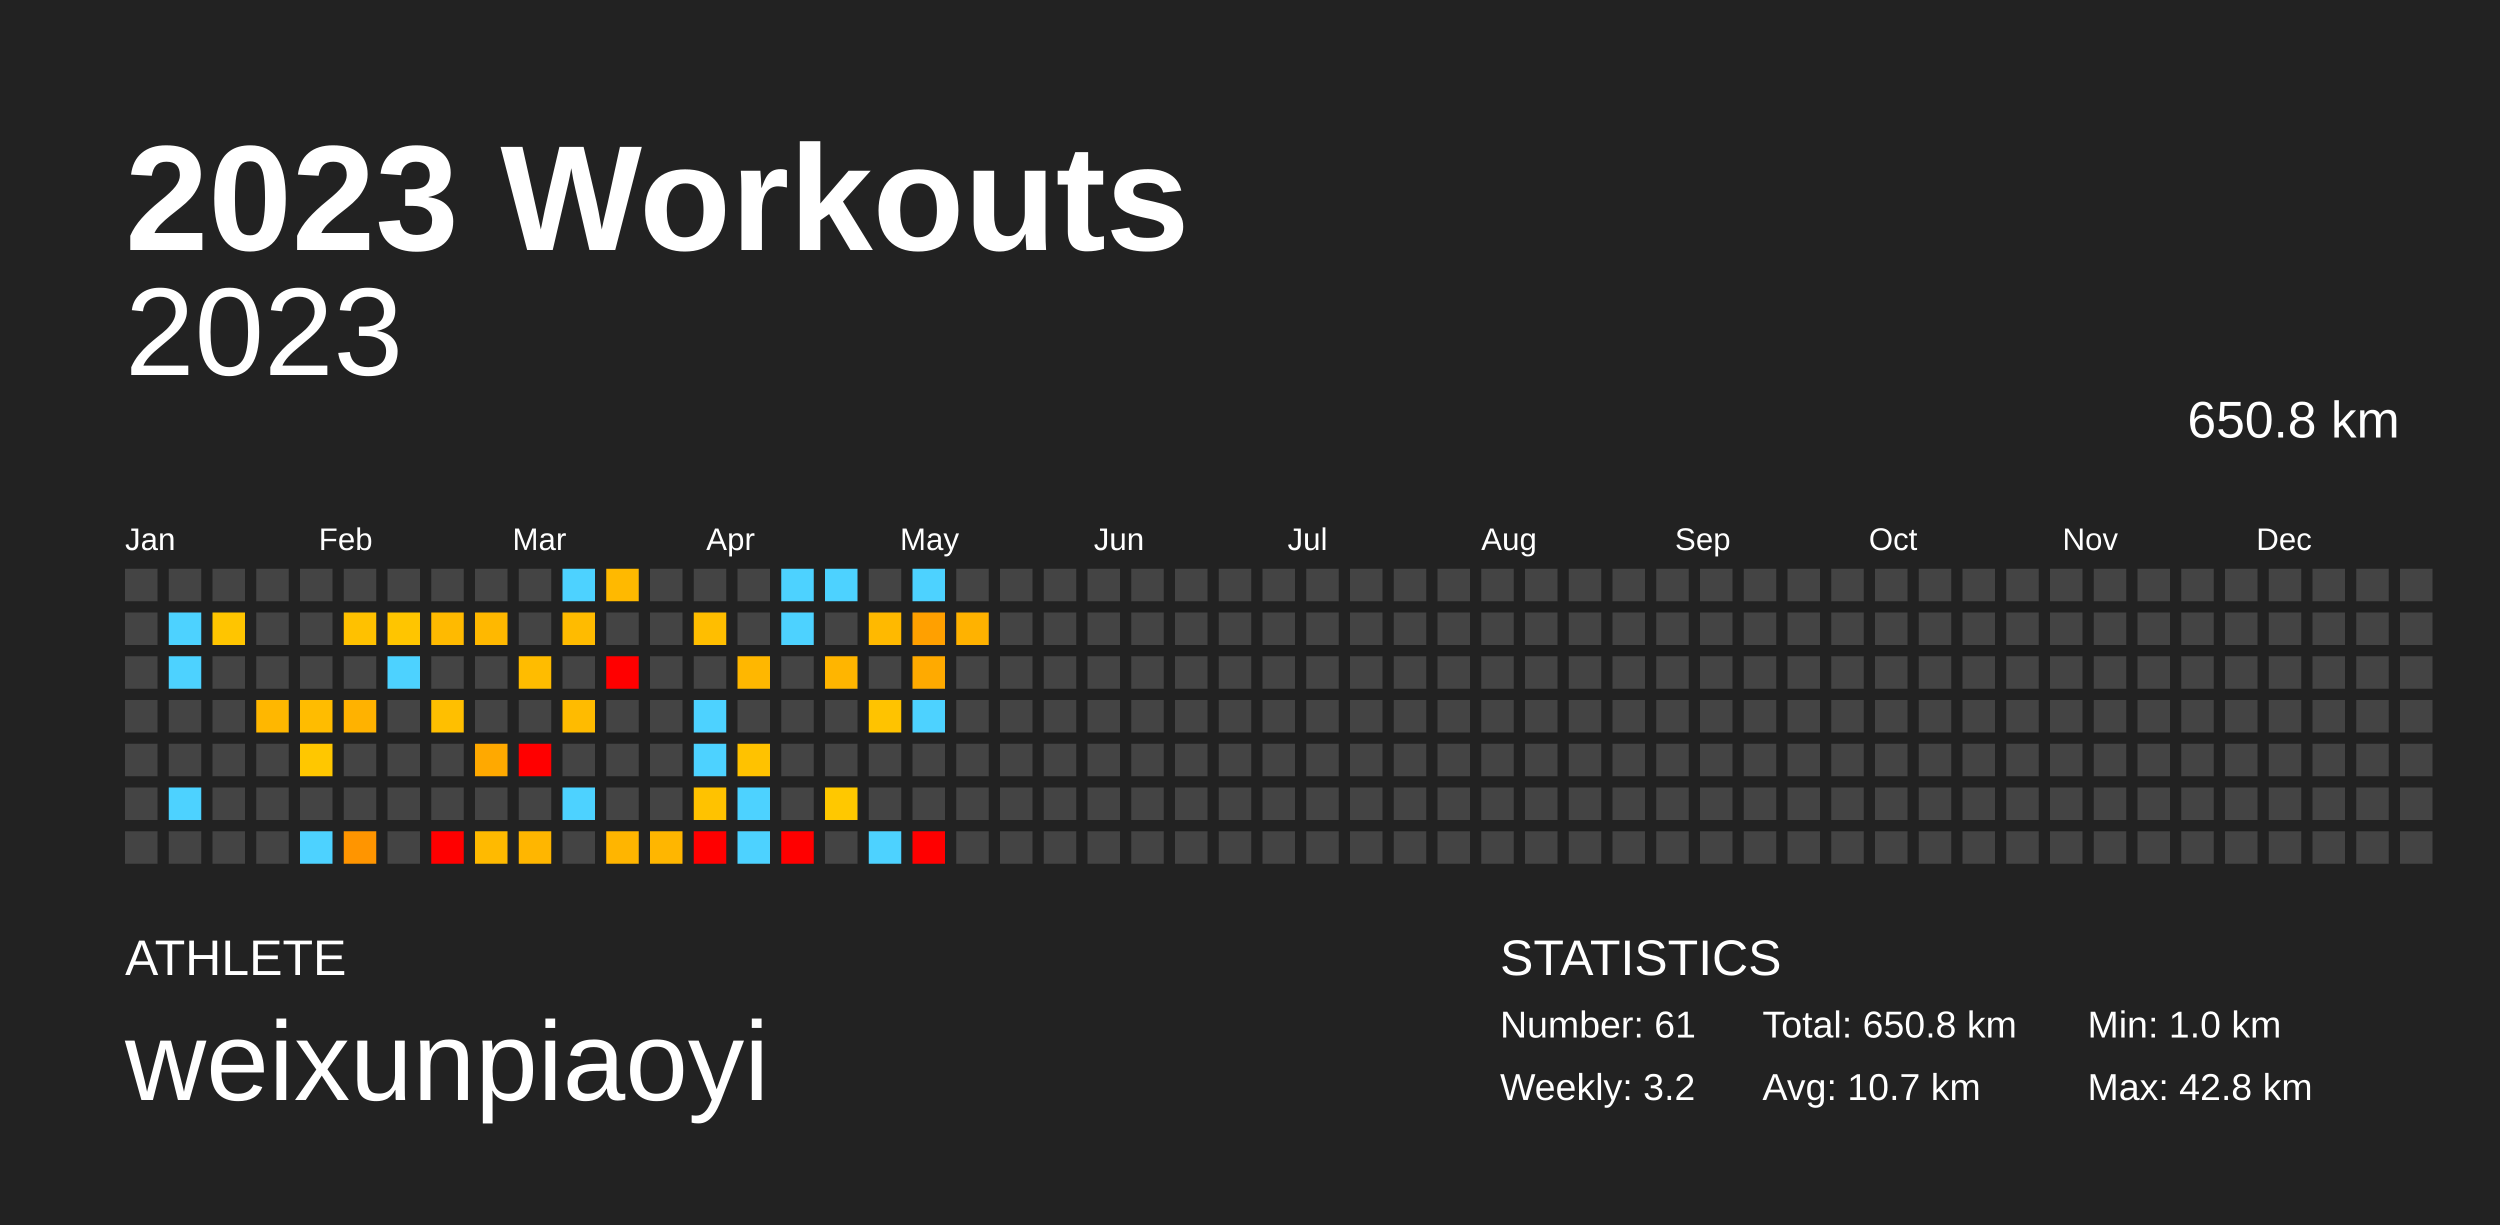
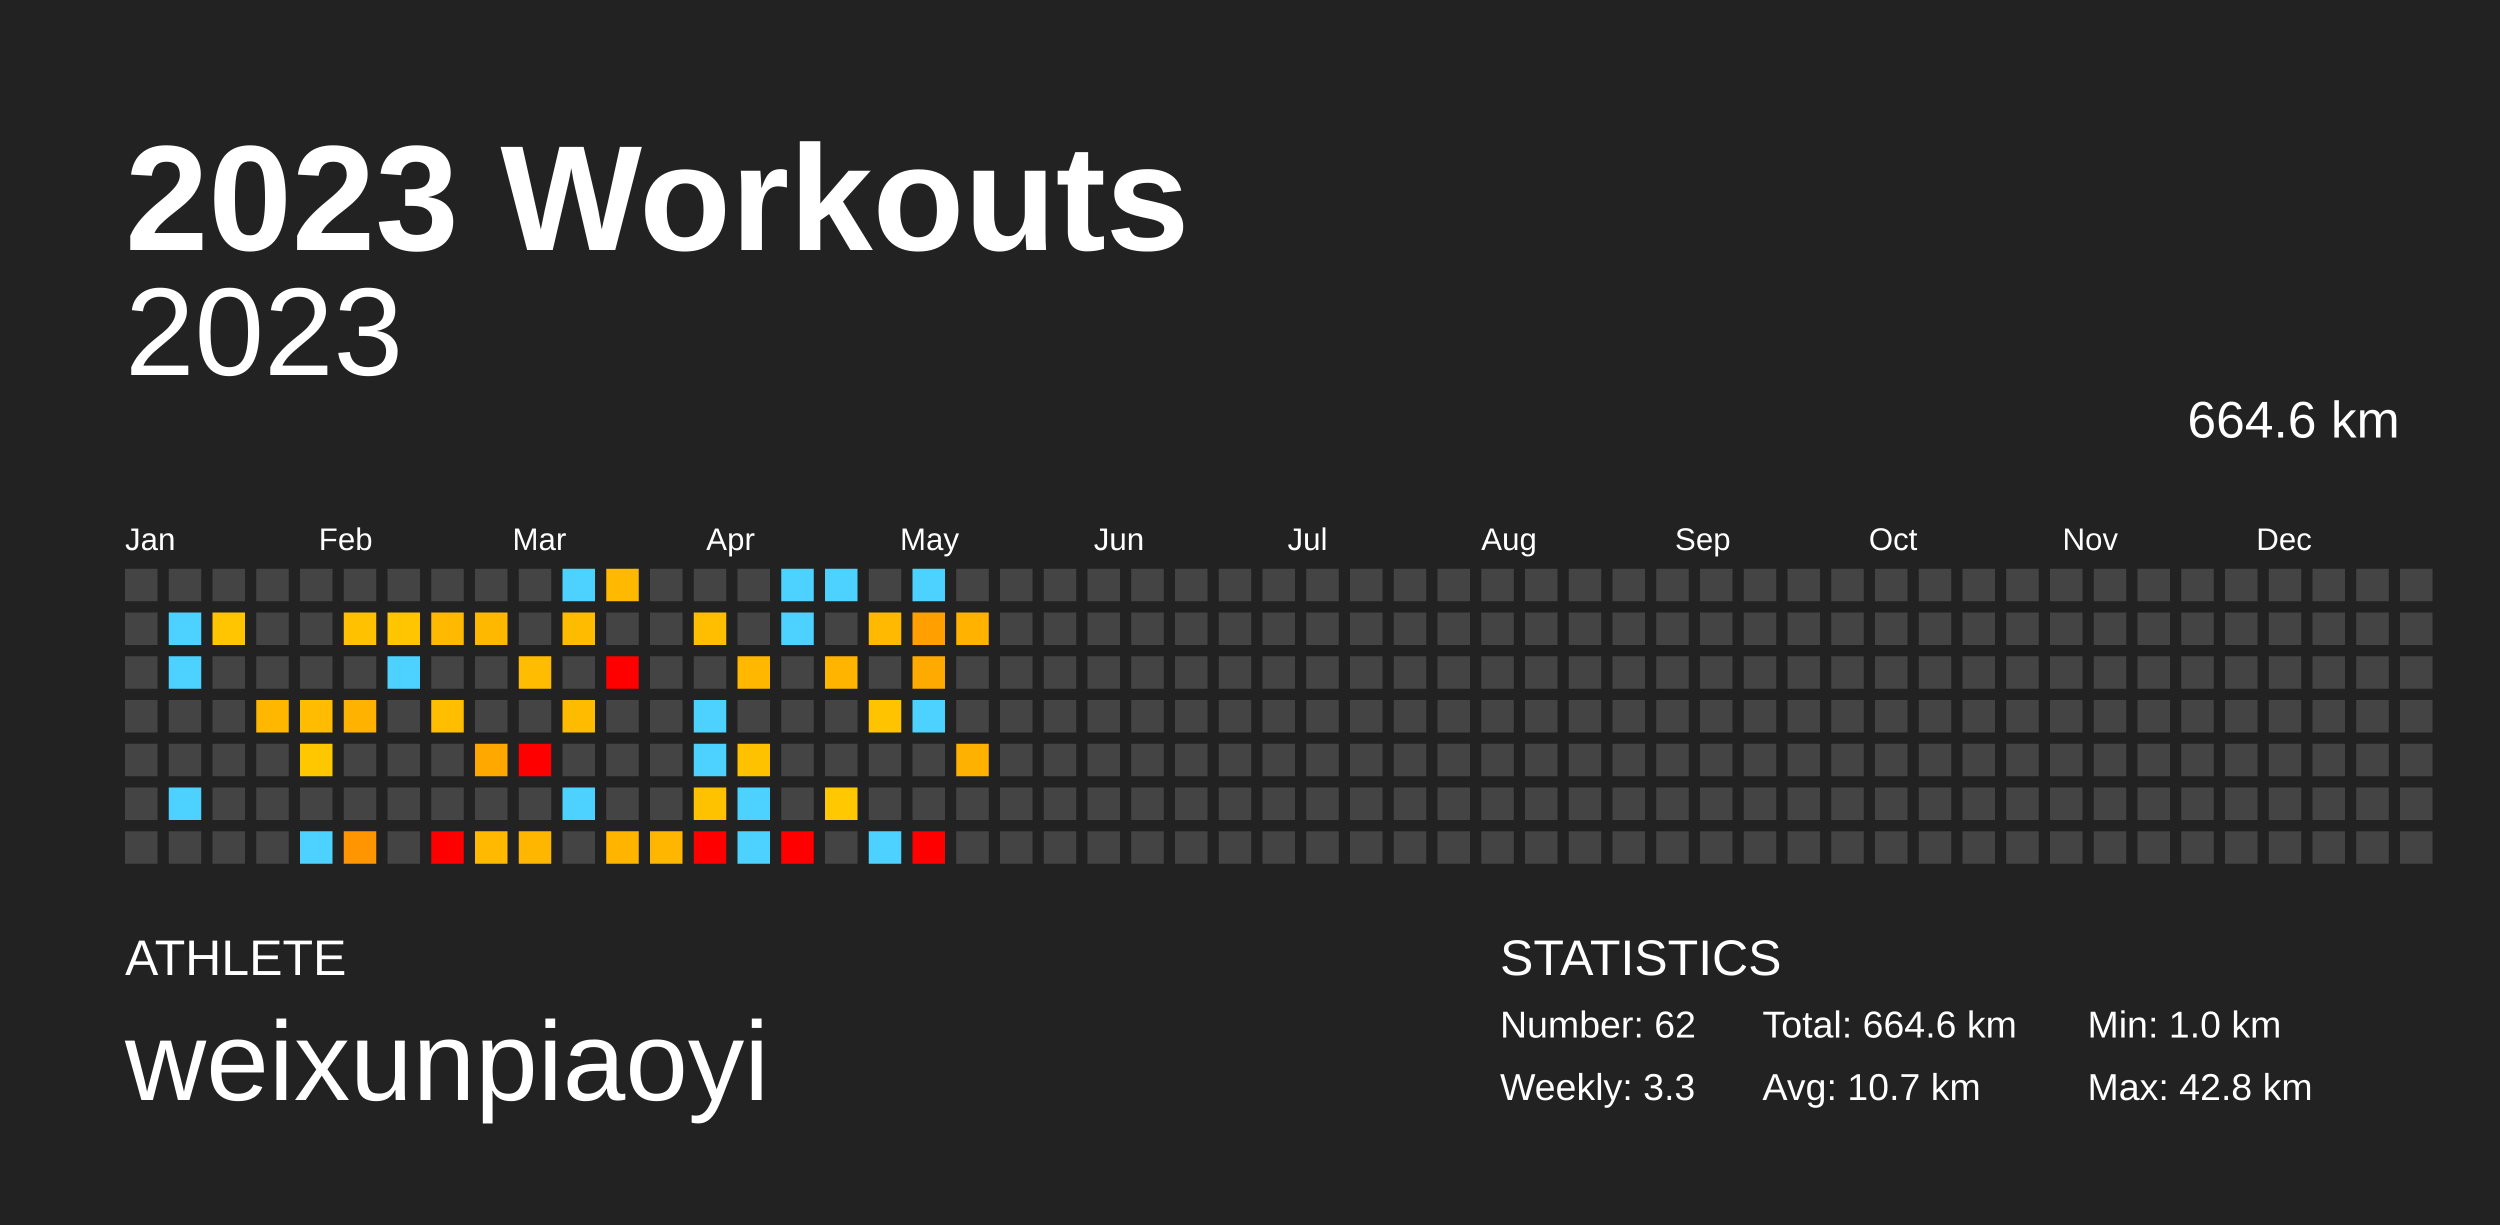
<svg xmlns="http://www.w3.org/2000/svg" baseProfile="full" height="98mm" version="1.1" viewBox="0,0,200,98" width="200mm">
  <defs />
  <rect fill="#222222" height="98" width="200" x="0" y="0" />
  <text fill="#FFFFFF" style="font-size:12px; font-family:Arial; font-weight:bold;" x="10" y="20">2023 Workouts</text>
  <text fill="#FFFFFF" style="font-size:4px; font-family:Arial" x="10" y="78">ATHLETE</text>
  <text fill="#FFFFFF" style="font-size:9px; font-family:Arial" x="10" y="88">weixunpiaoyi</text>
  <text fill="#FFFFFF" style="font-size:4px; font-family:Arial" x="120" y="78">STATISTICS</text>
-   <text fill="#FFFFFF" style="font-size:3px; font-family:Arial" x="120" y="83">Number: 61</text>
-   <text fill="#FFFFFF" style="font-size:3px; font-family:Arial" x="120" y="88">Weekly: 3.2</text>
-   <text fill="#FFFFFF" style="font-size:3px; font-family:Arial" x="141" y="83">Total: 650.8 km</text>
+   <text fill="#FFFFFF" style="font-size:3px; font-family:Arial" x="120" y="83">Number: 62</text>
+   <text fill="#FFFFFF" style="font-size:3px; font-family:Arial" x="120" y="88">Weekly: 3.3</text>
+   <text fill="#FFFFFF" style="font-size:3px; font-family:Arial" x="141" y="83">Total: 664.6 km</text>
  <text fill="#FFFFFF" style="font-size:3px; font-family:Arial" x="141" y="88">Avg: 10.7 km</text>
  <text fill="#FFFFFF" style="font-size:3px; font-family:Arial" x="167" y="83">Min: 1.0 km</text>
  <text fill="#FFFFFF" style="font-size:3px; font-family:Arial" x="167" y="88">Max: 42.8 km</text>
  <text alignment-baseline="hanging" fill="#FFFFFF" style="font-size:10.0px; font-family:Arial;" x="10" y="30">2023</text>
-   <text alignment-baseline="hanging" fill="#FFFFFF" style="font-size:4.125px; font-family:Arial;" x="175" y="35">650.8 km</text>
+   <text alignment-baseline="hanging" fill="#FFFFFF" style="font-size:4.125px; font-family:Arial;" x="175" y="35">664.6 km</text>
  <text fill="#FFFFFF" style="font-size:2.5px; font-family:Arial" x="10.0" y="44">Jan</text>
  <text fill="#FFFFFF" style="font-size:2.5px; font-family:Arial" x="25.5" y="44">Feb</text>
  <text fill="#FFFFFF" style="font-size:2.5px; font-family:Arial" x="41.0" y="44">Mar</text>
  <text fill="#FFFFFF" style="font-size:2.5px; font-family:Arial" x="56.5" y="44">Apr</text>
  <text fill="#FFFFFF" style="font-size:2.5px; font-family:Arial" x="72.0" y="44">May</text>
  <text fill="#FFFFFF" style="font-size:2.5px; font-family:Arial" x="87.5" y="44">Jun</text>
  <text fill="#FFFFFF" style="font-size:2.5px; font-family:Arial" x="103.0" y="44">Jul</text>
  <text fill="#FFFFFF" style="font-size:2.5px; font-family:Arial" x="118.5" y="44">Aug</text>
  <text fill="#FFFFFF" style="font-size:2.5px; font-family:Arial" x="134.0" y="44">Sep</text>
  <text fill="#FFFFFF" style="font-size:2.5px; font-family:Arial" x="149.5" y="44">Oct</text>
  <text fill="#FFFFFF" style="font-size:2.5px; font-family:Arial" x="165.0" y="44">Nov</text>
  <text fill="#FFFFFF" style="font-size:2.5px; font-family:Arial" x="180.5" y="44">Dec</text>
  <rect fill="#444444" height="2.6" width="2.6" x="10.0" y="45.5" />
  <rect fill="#444444" height="2.6" width="2.6" x="10.0" y="49.0" />
  <rect fill="#444444" height="2.6" width="2.6" x="10.0" y="52.5" />
  <rect fill="#444444" height="2.6" width="2.6" x="10.0" y="56.0" />
  <rect fill="#444444" height="2.6" width="2.6" x="10.0" y="59.5" />
  <rect fill="#444444" height="2.6" width="2.6" x="10.0" y="63.0" />
  <rect fill="#444444" height="2.6" width="2.6" x="10.0" y="66.5" />
  <rect fill="#444444" height="2.6" width="2.6" x="13.5" y="45.5" />
  <rect fill="#4dd2ff" height="2.6" width="2.6" x="13.5" y="49.0" />
  <rect fill="#4dd2ff" height="2.6" width="2.6" x="13.5" y="52.5" />
  <rect fill="#444444" height="2.6" width="2.6" x="13.5" y="56.0" />
  <rect fill="#444444" height="2.6" width="2.6" x="13.5" y="59.5" />
  <rect fill="#4dd2ff" height="2.6" width="2.6" x="13.5" y="63.0" />
  <rect fill="#444444" height="2.6" width="2.6" x="13.5" y="66.5" />
  <rect fill="#444444" height="2.6" width="2.6" x="17.0" y="45.5" />
  <rect fill="#ffc500" height="2.6" width="2.6" x="17.0" y="49.0" />
  <rect fill="#444444" height="2.6" width="2.6" x="17.0" y="52.5" />
  <rect fill="#444444" height="2.6" width="2.6" x="17.0" y="56.0" />
  <rect fill="#444444" height="2.6" width="2.6" x="17.0" y="59.5" />
  <rect fill="#444444" height="2.6" width="2.6" x="17.0" y="63.0" />
  <rect fill="#444444" height="2.6" width="2.6" x="17.0" y="66.5" />
  <rect fill="#444444" height="2.6" width="2.6" x="20.5" y="45.5" />
  <rect fill="#444444" height="2.6" width="2.6" x="20.5" y="49.0" />
  <rect fill="#444444" height="2.6" width="2.6" x="20.5" y="52.5" />
  <rect fill="#ffb700" height="2.6" width="2.6" x="20.5" y="56.0" />
  <rect fill="#444444" height="2.6" width="2.6" x="20.5" y="59.5" />
  <rect fill="#444444" height="2.6" width="2.6" x="20.5" y="63.0" />
  <rect fill="#444444" height="2.6" width="2.6" x="20.5" y="66.5" />
  <rect fill="#444444" height="2.6" width="2.6" x="24.0" y="45.5" />
  <rect fill="#444444" height="2.6" width="2.6" x="24.0" y="49.0" />
  <rect fill="#444444" height="2.6" width="2.6" x="24.0" y="52.5" />
  <rect fill="#ffbc00" height="2.6" width="2.6" x="24.0" y="56.0" />
  <rect fill="#ffc700" height="2.6" width="2.6" x="24.0" y="59.5" />
  <rect fill="#444444" height="2.6" width="2.6" x="24.0" y="63.0" />
  <rect fill="#4dd2ff" height="2.6" width="2.6" x="24.0" y="66.5" />
  <rect fill="#444444" height="2.6" width="2.6" x="27.5" y="45.5" />
  <rect fill="#ffc100" height="2.6" width="2.6" x="27.5" y="49.0" />
  <rect fill="#444444" height="2.6" width="2.6" x="27.5" y="52.5" />
  <rect fill="#ffb200" height="2.6" width="2.6" x="27.5" y="56.0" />
  <rect fill="#444444" height="2.6" width="2.6" x="27.5" y="59.5" />
  <rect fill="#444444" height="2.6" width="2.6" x="27.5" y="63.0" />
  <rect fill="#ff9500" height="2.6" width="2.6" x="27.5" y="66.5" />
  <rect fill="#444444" height="2.6" width="2.6" x="31.0" y="45.5" />
  <rect fill="#ffc500" height="2.6" width="2.6" x="31.0" y="49.0" />
  <rect fill="#4dd2ff" height="2.6" width="2.6" x="31.0" y="52.5" />
  <rect fill="#444444" height="2.6" width="2.6" x="31.0" y="56.0" />
  <rect fill="#444444" height="2.6" width="2.6" x="31.0" y="59.5" />
  <rect fill="#444444" height="2.6" width="2.6" x="31.0" y="63.0" />
  <rect fill="#444444" height="2.6" width="2.6" x="31.0" y="66.5" />
  <rect fill="#444444" height="2.6" width="2.6" x="34.5" y="45.5" />
  <rect fill="#ffba00" height="2.6" width="2.6" x="34.5" y="49.0" />
  <rect fill="#444444" height="2.6" width="2.6" x="34.5" y="52.5" />
  <rect fill="#ffbf00" height="2.6" width="2.6" x="34.5" y="56.0" />
  <rect fill="#444444" height="2.6" width="2.6" x="34.5" y="59.5" />
  <rect fill="#444444" height="2.6" width="2.6" x="34.5" y="63.0" />
  <rect fill="red" height="2.6" width="2.6" x="34.5" y="66.5" />
  <rect fill="#444444" height="2.6" width="2.6" x="38.0" y="45.5" />
  <rect fill="#ffb800" height="2.6" width="2.6" x="38.0" y="49.0" />
  <rect fill="#444444" height="2.6" width="2.6" x="38.0" y="52.5" />
  <rect fill="#444444" height="2.6" width="2.6" x="38.0" y="56.0" />
  <rect fill="#ffa900" height="2.6" width="2.6" x="38.0" y="59.5" />
  <rect fill="#444444" height="2.6" width="2.6" x="38.0" y="63.0" />
  <rect fill="#ffba00" height="2.6" width="2.6" x="38.0" y="66.5" />
  <rect fill="#444444" height="2.6" width="2.6" x="41.5" y="45.5" />
  <rect fill="#444444" height="2.6" width="2.6" x="41.5" y="49.0" />
  <rect fill="#ffbc00" height="2.6" width="2.6" x="41.5" y="52.5" />
  <rect fill="#444444" height="2.6" width="2.6" x="41.5" y="56.0" />
  <rect fill="red" height="2.6" width="2.6" x="41.5" y="59.5" />
  <rect fill="#444444" height="2.6" width="2.6" x="41.5" y="63.0" />
  <rect fill="#ffb600" height="2.6" width="2.6" x="41.5" y="66.5" />
  <rect fill="#4dd2ff" height="2.6" width="2.6" x="45.0" y="45.5" />
  <rect fill="#ffbb00" height="2.6" width="2.6" x="45.0" y="49.0" />
  <rect fill="#444444" height="2.6" width="2.6" x="45.0" y="52.5" />
  <rect fill="#ffbb00" height="2.6" width="2.6" x="45.0" y="56.0" />
  <rect fill="#444444" height="2.6" width="2.6" x="45.0" y="59.5" />
  <rect fill="#4dd2ff" height="2.6" width="2.6" x="45.0" y="63.0" />
  <rect fill="#444444" height="2.6" width="2.6" x="45.0" y="66.5" />
  <rect fill="#ffb900" height="2.6" width="2.6" x="48.5" y="45.5" />
  <rect fill="#444444" height="2.6" width="2.6" x="48.5" y="49.0" />
  <rect fill="red" height="2.6" width="2.6" x="48.5" y="52.5" />
  <rect fill="#444444" height="2.6" width="2.6" x="48.5" y="56.0" />
  <rect fill="#444444" height="2.6" width="2.6" x="48.5" y="59.5" />
  <rect fill="#444444" height="2.6" width="2.6" x="48.5" y="63.0" />
  <rect fill="#ffb500" height="2.6" width="2.6" x="48.5" y="66.5" />
  <rect fill="#444444" height="2.6" width="2.6" x="52.0" y="45.5" />
  <rect fill="#444444" height="2.6" width="2.6" x="52.0" y="49.0" />
  <rect fill="#444444" height="2.6" width="2.6" x="52.0" y="52.5" />
  <rect fill="#444444" height="2.6" width="2.6" x="52.0" y="56.0" />
  <rect fill="#444444" height="2.6" width="2.6" x="52.0" y="59.5" />
  <rect fill="#444444" height="2.6" width="2.6" x="52.0" y="63.0" />
  <rect fill="#ffb600" height="2.6" width="2.6" x="52.0" y="66.5" />
  <rect fill="#444444" height="2.6" width="2.6" x="55.5" y="45.5" />
  <rect fill="#ffbe00" height="2.6" width="2.6" x="55.5" y="49.0" />
  <rect fill="#444444" height="2.6" width="2.6" x="55.5" y="52.5" />
  <rect fill="#4dd2ff" height="2.6" width="2.6" x="55.5" y="56.0" />
  <rect fill="#4dd2ff" height="2.6" width="2.6" x="55.5" y="59.5" />
  <rect fill="#ffc200" height="2.6" width="2.6" x="55.5" y="63.0" />
  <rect fill="red" height="2.6" width="2.6" x="55.5" y="66.5" />
  <rect fill="#444444" height="2.6" width="2.6" x="59.0" y="45.5" />
  <rect fill="#444444" height="2.6" width="2.6" x="59.0" y="49.0" />
  <rect fill="#ffb700" height="2.6" width="2.6" x="59.0" y="52.5" />
  <rect fill="#444444" height="2.6" width="2.6" x="59.0" y="56.0" />
  <rect fill="#ffc200" height="2.6" width="2.6" x="59.0" y="59.5" />
  <rect fill="#4dd2ff" height="2.6" width="2.6" x="59.0" y="63.0" />
  <rect fill="#4dd2ff" height="2.6" width="2.6" x="59.0" y="66.5" />
  <rect fill="#4dd2ff" height="2.6" width="2.6" x="62.5" y="45.5" />
  <rect fill="#4dd2ff" height="2.6" width="2.6" x="62.5" y="49.0" />
  <rect fill="#444444" height="2.6" width="2.6" x="62.5" y="52.5" />
  <rect fill="#444444" height="2.6" width="2.6" x="62.5" y="56.0" />
  <rect fill="#444444" height="2.6" width="2.6" x="62.5" y="59.5" />
  <rect fill="#444444" height="2.6" width="2.6" x="62.5" y="63.0" />
  <rect fill="red" height="2.6" width="2.6" x="62.5" y="66.5" />
  <rect fill="#4dd2ff" height="2.6" width="2.6" x="66.0" y="45.5" />
  <rect fill="#444444" height="2.6" width="2.6" x="66.0" y="49.0" />
  <rect fill="#ffb500" height="2.6" width="2.6" x="66.0" y="52.5" />
  <rect fill="#444444" height="2.6" width="2.6" x="66.0" y="56.0" />
  <rect fill="#444444" height="2.6" width="2.6" x="66.0" y="59.5" />
  <rect fill="#ffc800" height="2.6" width="2.6" x="66.0" y="63.0" />
  <rect fill="#444444" height="2.6" width="2.6" x="66.0" y="66.5" />
  <rect fill="#444444" height="2.6" width="2.6" x="69.5" y="45.5" />
  <rect fill="#ffb900" height="2.6" width="2.6" x="69.5" y="49.0" />
  <rect fill="#444444" height="2.6" width="2.6" x="69.5" y="52.5" />
  <rect fill="#ffc300" height="2.6" width="2.6" x="69.5" y="56.0" />
  <rect fill="#444444" height="2.6" width="2.6" x="69.5" y="59.5" />
  <rect fill="#444444" height="2.6" width="2.6" x="69.5" y="63.0" />
  <rect fill="#4dd2ff" height="2.6" width="2.6" x="69.5" y="66.5" />
  <rect fill="#4dd2ff" height="2.6" width="2.6" x="73.0" y="45.5" />
  <rect fill="#ffa000" height="2.6" width="2.6" x="73.0" y="49.0" />
  <rect fill="#ffaa00" height="2.6" width="2.6" x="73.0" y="52.5" />
  <rect fill="#4dd2ff" height="2.6" width="2.6" x="73.0" y="56.0" />
  <rect fill="#444444" height="2.6" width="2.6" x="73.0" y="59.5" />
  <rect fill="#444444" height="2.6" width="2.6" x="73.0" y="63.0" />
  <rect fill="red" height="2.6" width="2.6" x="73.0" y="66.5" />
  <rect fill="#444444" height="2.6" width="2.6" x="76.5" y="45.5" />
  <rect fill="#ffb200" height="2.6" width="2.6" x="76.5" y="49.0" />
  <rect fill="#444444" height="2.6" width="2.6" x="76.5" y="52.5" />
  <rect fill="#444444" height="2.6" width="2.6" x="76.5" y="56.0" />
-   <rect fill="#444444" height="2.6" width="2.6" x="76.5" y="59.5" />
+   <rect fill="#ffb100" height="2.6" width="2.6" x="76.5" y="59.5" />
  <rect fill="#444444" height="2.6" width="2.6" x="76.5" y="63.0" />
  <rect fill="#444444" height="2.6" width="2.6" x="76.5" y="66.5" />
  <rect fill="#444444" height="2.6" width="2.6" x="80.0" y="45.5" />
  <rect fill="#444444" height="2.6" width="2.6" x="80.0" y="49.0" />
  <rect fill="#444444" height="2.6" width="2.6" x="80.0" y="52.5" />
  <rect fill="#444444" height="2.6" width="2.6" x="80.0" y="56.0" />
  <rect fill="#444444" height="2.6" width="2.6" x="80.0" y="59.5" />
  <rect fill="#444444" height="2.6" width="2.6" x="80.0" y="63.0" />
  <rect fill="#444444" height="2.6" width="2.6" x="80.0" y="66.5" />
  <rect fill="#444444" height="2.6" width="2.6" x="83.5" y="45.5" />
  <rect fill="#444444" height="2.6" width="2.6" x="83.5" y="49.0" />
  <rect fill="#444444" height="2.6" width="2.6" x="83.5" y="52.5" />
  <rect fill="#444444" height="2.6" width="2.6" x="83.5" y="56.0" />
  <rect fill="#444444" height="2.6" width="2.6" x="83.5" y="59.5" />
  <rect fill="#444444" height="2.6" width="2.6" x="83.5" y="63.0" />
  <rect fill="#444444" height="2.6" width="2.6" x="83.5" y="66.5" />
  <rect fill="#444444" height="2.6" width="2.6" x="87.0" y="45.5" />
  <rect fill="#444444" height="2.6" width="2.6" x="87.0" y="49.0" />
  <rect fill="#444444" height="2.6" width="2.6" x="87.0" y="52.5" />
  <rect fill="#444444" height="2.6" width="2.6" x="87.0" y="56.0" />
  <rect fill="#444444" height="2.6" width="2.6" x="87.0" y="59.5" />
  <rect fill="#444444" height="2.6" width="2.6" x="87.0" y="63.0" />
  <rect fill="#444444" height="2.6" width="2.6" x="87.0" y="66.5" />
  <rect fill="#444444" height="2.6" width="2.6" x="90.5" y="45.5" />
  <rect fill="#444444" height="2.6" width="2.6" x="90.5" y="49.0" />
  <rect fill="#444444" height="2.6" width="2.6" x="90.5" y="52.5" />
  <rect fill="#444444" height="2.6" width="2.6" x="90.5" y="56.0" />
  <rect fill="#444444" height="2.6" width="2.6" x="90.5" y="59.5" />
  <rect fill="#444444" height="2.6" width="2.6" x="90.5" y="63.0" />
  <rect fill="#444444" height="2.6" width="2.6" x="90.5" y="66.5" />
  <rect fill="#444444" height="2.6" width="2.6" x="94.0" y="45.5" />
  <rect fill="#444444" height="2.6" width="2.6" x="94.0" y="49.0" />
  <rect fill="#444444" height="2.6" width="2.6" x="94.0" y="52.5" />
  <rect fill="#444444" height="2.6" width="2.6" x="94.0" y="56.0" />
  <rect fill="#444444" height="2.6" width="2.6" x="94.0" y="59.5" />
  <rect fill="#444444" height="2.6" width="2.6" x="94.0" y="63.0" />
  <rect fill="#444444" height="2.6" width="2.6" x="94.0" y="66.5" />
  <rect fill="#444444" height="2.6" width="2.6" x="97.5" y="45.5" />
  <rect fill="#444444" height="2.6" width="2.6" x="97.5" y="49.0" />
  <rect fill="#444444" height="2.6" width="2.6" x="97.5" y="52.5" />
  <rect fill="#444444" height="2.6" width="2.6" x="97.5" y="56.0" />
  <rect fill="#444444" height="2.6" width="2.6" x="97.5" y="59.5" />
  <rect fill="#444444" height="2.6" width="2.6" x="97.5" y="63.0" />
  <rect fill="#444444" height="2.6" width="2.6" x="97.5" y="66.5" />
  <rect fill="#444444" height="2.6" width="2.6" x="101.0" y="45.5" />
  <rect fill="#444444" height="2.6" width="2.6" x="101.0" y="49.0" />
  <rect fill="#444444" height="2.6" width="2.6" x="101.0" y="52.5" />
  <rect fill="#444444" height="2.6" width="2.6" x="101.0" y="56.0" />
  <rect fill="#444444" height="2.6" width="2.6" x="101.0" y="59.5" />
  <rect fill="#444444" height="2.6" width="2.6" x="101.0" y="63.0" />
  <rect fill="#444444" height="2.6" width="2.6" x="101.0" y="66.5" />
  <rect fill="#444444" height="2.6" width="2.6" x="104.5" y="45.5" />
  <rect fill="#444444" height="2.6" width="2.6" x="104.5" y="49.0" />
  <rect fill="#444444" height="2.6" width="2.6" x="104.5" y="52.5" />
  <rect fill="#444444" height="2.6" width="2.6" x="104.5" y="56.0" />
  <rect fill="#444444" height="2.6" width="2.6" x="104.5" y="59.5" />
  <rect fill="#444444" height="2.6" width="2.6" x="104.5" y="63.0" />
  <rect fill="#444444" height="2.6" width="2.6" x="104.5" y="66.5" />
  <rect fill="#444444" height="2.6" width="2.6" x="108.0" y="45.5" />
  <rect fill="#444444" height="2.6" width="2.6" x="108.0" y="49.0" />
  <rect fill="#444444" height="2.6" width="2.6" x="108.0" y="52.5" />
  <rect fill="#444444" height="2.6" width="2.6" x="108.0" y="56.0" />
  <rect fill="#444444" height="2.6" width="2.6" x="108.0" y="59.5" />
  <rect fill="#444444" height="2.6" width="2.6" x="108.0" y="63.0" />
  <rect fill="#444444" height="2.6" width="2.6" x="108.0" y="66.5" />
  <rect fill="#444444" height="2.6" width="2.6" x="111.5" y="45.5" />
  <rect fill="#444444" height="2.6" width="2.6" x="111.5" y="49.0" />
  <rect fill="#444444" height="2.6" width="2.6" x="111.5" y="52.5" />
  <rect fill="#444444" height="2.6" width="2.6" x="111.5" y="56.0" />
  <rect fill="#444444" height="2.6" width="2.6" x="111.5" y="59.5" />
  <rect fill="#444444" height="2.6" width="2.6" x="111.5" y="63.0" />
  <rect fill="#444444" height="2.6" width="2.6" x="111.5" y="66.5" />
  <rect fill="#444444" height="2.6" width="2.6" x="115.0" y="45.5" />
  <rect fill="#444444" height="2.6" width="2.6" x="115.0" y="49.0" />
  <rect fill="#444444" height="2.6" width="2.6" x="115.0" y="52.5" />
  <rect fill="#444444" height="2.6" width="2.6" x="115.0" y="56.0" />
  <rect fill="#444444" height="2.6" width="2.6" x="115.0" y="59.5" />
  <rect fill="#444444" height="2.6" width="2.6" x="115.0" y="63.0" />
  <rect fill="#444444" height="2.6" width="2.6" x="115.0" y="66.5" />
  <rect fill="#444444" height="2.6" width="2.6" x="118.5" y="45.5" />
  <rect fill="#444444" height="2.6" width="2.6" x="118.5" y="49.0" />
  <rect fill="#444444" height="2.6" width="2.6" x="118.5" y="52.5" />
  <rect fill="#444444" height="2.6" width="2.6" x="118.5" y="56.0" />
  <rect fill="#444444" height="2.6" width="2.6" x="118.5" y="59.5" />
  <rect fill="#444444" height="2.6" width="2.6" x="118.5" y="63.0" />
  <rect fill="#444444" height="2.6" width="2.6" x="118.5" y="66.5" />
  <rect fill="#444444" height="2.6" width="2.6" x="122.0" y="45.5" />
  <rect fill="#444444" height="2.6" width="2.6" x="122.0" y="49.0" />
  <rect fill="#444444" height="2.6" width="2.6" x="122.0" y="52.5" />
  <rect fill="#444444" height="2.6" width="2.6" x="122.0" y="56.0" />
  <rect fill="#444444" height="2.6" width="2.6" x="122.0" y="59.5" />
  <rect fill="#444444" height="2.6" width="2.6" x="122.0" y="63.0" />
  <rect fill="#444444" height="2.6" width="2.6" x="122.0" y="66.5" />
  <rect fill="#444444" height="2.6" width="2.6" x="125.5" y="45.5" />
  <rect fill="#444444" height="2.6" width="2.6" x="125.5" y="49.0" />
  <rect fill="#444444" height="2.6" width="2.6" x="125.5" y="52.5" />
  <rect fill="#444444" height="2.6" width="2.6" x="125.5" y="56.0" />
  <rect fill="#444444" height="2.6" width="2.6" x="125.5" y="59.5" />
  <rect fill="#444444" height="2.6" width="2.6" x="125.5" y="63.0" />
  <rect fill="#444444" height="2.6" width="2.6" x="125.5" y="66.5" />
  <rect fill="#444444" height="2.6" width="2.6" x="129.0" y="45.5" />
  <rect fill="#444444" height="2.6" width="2.6" x="129.0" y="49.0" />
  <rect fill="#444444" height="2.6" width="2.6" x="129.0" y="52.5" />
  <rect fill="#444444" height="2.6" width="2.6" x="129.0" y="56.0" />
  <rect fill="#444444" height="2.6" width="2.6" x="129.0" y="59.5" />
  <rect fill="#444444" height="2.6" width="2.6" x="129.0" y="63.0" />
  <rect fill="#444444" height="2.6" width="2.6" x="129.0" y="66.5" />
  <rect fill="#444444" height="2.6" width="2.6" x="132.5" y="45.5" />
  <rect fill="#444444" height="2.6" width="2.6" x="132.5" y="49.0" />
  <rect fill="#444444" height="2.6" width="2.6" x="132.5" y="52.5" />
  <rect fill="#444444" height="2.6" width="2.6" x="132.5" y="56.0" />
  <rect fill="#444444" height="2.6" width="2.6" x="132.5" y="59.5" />
  <rect fill="#444444" height="2.6" width="2.6" x="132.5" y="63.0" />
  <rect fill="#444444" height="2.6" width="2.6" x="132.5" y="66.5" />
  <rect fill="#444444" height="2.6" width="2.6" x="136.0" y="45.5" />
  <rect fill="#444444" height="2.6" width="2.6" x="136.0" y="49.0" />
  <rect fill="#444444" height="2.6" width="2.6" x="136.0" y="52.5" />
  <rect fill="#444444" height="2.6" width="2.6" x="136.0" y="56.0" />
  <rect fill="#444444" height="2.6" width="2.6" x="136.0" y="59.5" />
  <rect fill="#444444" height="2.6" width="2.6" x="136.0" y="63.0" />
  <rect fill="#444444" height="2.6" width="2.6" x="136.0" y="66.5" />
  <rect fill="#444444" height="2.6" width="2.6" x="139.5" y="45.5" />
  <rect fill="#444444" height="2.6" width="2.6" x="139.5" y="49.0" />
  <rect fill="#444444" height="2.6" width="2.6" x="139.5" y="52.5" />
  <rect fill="#444444" height="2.6" width="2.6" x="139.5" y="56.0" />
  <rect fill="#444444" height="2.6" width="2.6" x="139.5" y="59.5" />
  <rect fill="#444444" height="2.6" width="2.6" x="139.5" y="63.0" />
  <rect fill="#444444" height="2.6" width="2.6" x="139.5" y="66.5" />
  <rect fill="#444444" height="2.6" width="2.6" x="143.0" y="45.5" />
  <rect fill="#444444" height="2.6" width="2.6" x="143.0" y="49.0" />
  <rect fill="#444444" height="2.6" width="2.6" x="143.0" y="52.5" />
  <rect fill="#444444" height="2.6" width="2.6" x="143.0" y="56.0" />
  <rect fill="#444444" height="2.6" width="2.6" x="143.0" y="59.5" />
  <rect fill="#444444" height="2.6" width="2.6" x="143.0" y="63.0" />
  <rect fill="#444444" height="2.6" width="2.6" x="143.0" y="66.5" />
  <rect fill="#444444" height="2.6" width="2.6" x="146.5" y="45.5" />
  <rect fill="#444444" height="2.6" width="2.6" x="146.5" y="49.0" />
  <rect fill="#444444" height="2.6" width="2.6" x="146.5" y="52.5" />
  <rect fill="#444444" height="2.6" width="2.6" x="146.5" y="56.0" />
  <rect fill="#444444" height="2.6" width="2.6" x="146.5" y="59.5" />
  <rect fill="#444444" height="2.6" width="2.6" x="146.5" y="63.0" />
  <rect fill="#444444" height="2.6" width="2.6" x="146.5" y="66.5" />
  <rect fill="#444444" height="2.6" width="2.6" x="150.0" y="45.5" />
  <rect fill="#444444" height="2.6" width="2.6" x="150.0" y="49.0" />
  <rect fill="#444444" height="2.6" width="2.6" x="150.0" y="52.5" />
  <rect fill="#444444" height="2.6" width="2.6" x="150.0" y="56.0" />
  <rect fill="#444444" height="2.6" width="2.6" x="150.0" y="59.5" />
  <rect fill="#444444" height="2.6" width="2.6" x="150.0" y="63.0" />
  <rect fill="#444444" height="2.6" width="2.6" x="150.0" y="66.5" />
  <rect fill="#444444" height="2.6" width="2.6" x="153.5" y="45.5" />
  <rect fill="#444444" height="2.6" width="2.6" x="153.5" y="49.0" />
  <rect fill="#444444" height="2.6" width="2.6" x="153.5" y="52.5" />
  <rect fill="#444444" height="2.6" width="2.6" x="153.5" y="56.0" />
  <rect fill="#444444" height="2.6" width="2.6" x="153.5" y="59.5" />
  <rect fill="#444444" height="2.6" width="2.6" x="153.5" y="63.0" />
  <rect fill="#444444" height="2.6" width="2.6" x="153.5" y="66.5" />
  <rect fill="#444444" height="2.6" width="2.6" x="157.0" y="45.5" />
  <rect fill="#444444" height="2.6" width="2.6" x="157.0" y="49.0" />
  <rect fill="#444444" height="2.6" width="2.6" x="157.0" y="52.5" />
  <rect fill="#444444" height="2.6" width="2.6" x="157.0" y="56.0" />
  <rect fill="#444444" height="2.6" width="2.6" x="157.0" y="59.5" />
  <rect fill="#444444" height="2.6" width="2.6" x="157.0" y="63.0" />
  <rect fill="#444444" height="2.6" width="2.6" x="157.0" y="66.5" />
  <rect fill="#444444" height="2.6" width="2.6" x="160.5" y="45.5" />
  <rect fill="#444444" height="2.6" width="2.6" x="160.5" y="49.0" />
  <rect fill="#444444" height="2.6" width="2.6" x="160.5" y="52.5" />
  <rect fill="#444444" height="2.6" width="2.6" x="160.5" y="56.0" />
  <rect fill="#444444" height="2.6" width="2.6" x="160.5" y="59.5" />
  <rect fill="#444444" height="2.6" width="2.6" x="160.5" y="63.0" />
  <rect fill="#444444" height="2.6" width="2.6" x="160.5" y="66.5" />
  <rect fill="#444444" height="2.6" width="2.6" x="164.0" y="45.5" />
  <rect fill="#444444" height="2.6" width="2.6" x="164.0" y="49.0" />
  <rect fill="#444444" height="2.6" width="2.6" x="164.0" y="52.5" />
  <rect fill="#444444" height="2.6" width="2.6" x="164.0" y="56.0" />
  <rect fill="#444444" height="2.6" width="2.6" x="164.0" y="59.5" />
  <rect fill="#444444" height="2.6" width="2.6" x="164.0" y="63.0" />
  <rect fill="#444444" height="2.6" width="2.6" x="164.0" y="66.5" />
  <rect fill="#444444" height="2.6" width="2.6" x="167.5" y="45.5" />
  <rect fill="#444444" height="2.6" width="2.6" x="167.5" y="49.0" />
  <rect fill="#444444" height="2.6" width="2.6" x="167.5" y="52.5" />
  <rect fill="#444444" height="2.6" width="2.6" x="167.5" y="56.0" />
  <rect fill="#444444" height="2.6" width="2.6" x="167.5" y="59.5" />
  <rect fill="#444444" height="2.6" width="2.6" x="167.5" y="63.0" />
  <rect fill="#444444" height="2.6" width="2.6" x="167.5" y="66.5" />
  <rect fill="#444444" height="2.6" width="2.6" x="171.0" y="45.5" />
  <rect fill="#444444" height="2.6" width="2.6" x="171.0" y="49.0" />
  <rect fill="#444444" height="2.6" width="2.6" x="171.0" y="52.5" />
  <rect fill="#444444" height="2.6" width="2.6" x="171.0" y="56.0" />
  <rect fill="#444444" height="2.6" width="2.6" x="171.0" y="59.5" />
  <rect fill="#444444" height="2.6" width="2.6" x="171.0" y="63.0" />
  <rect fill="#444444" height="2.6" width="2.6" x="171.0" y="66.5" />
  <rect fill="#444444" height="2.6" width="2.6" x="174.5" y="45.5" />
  <rect fill="#444444" height="2.6" width="2.6" x="174.5" y="49.0" />
  <rect fill="#444444" height="2.6" width="2.6" x="174.5" y="52.5" />
  <rect fill="#444444" height="2.6" width="2.6" x="174.5" y="56.0" />
  <rect fill="#444444" height="2.6" width="2.6" x="174.5" y="59.5" />
  <rect fill="#444444" height="2.6" width="2.6" x="174.5" y="63.0" />
  <rect fill="#444444" height="2.6" width="2.6" x="174.5" y="66.5" />
  <rect fill="#444444" height="2.6" width="2.6" x="178.0" y="45.5" />
  <rect fill="#444444" height="2.6" width="2.6" x="178.0" y="49.0" />
  <rect fill="#444444" height="2.6" width="2.6" x="178.0" y="52.5" />
  <rect fill="#444444" height="2.6" width="2.6" x="178.0" y="56.0" />
  <rect fill="#444444" height="2.6" width="2.6" x="178.0" y="59.5" />
  <rect fill="#444444" height="2.6" width="2.6" x="178.0" y="63.0" />
  <rect fill="#444444" height="2.6" width="2.6" x="178.0" y="66.5" />
  <rect fill="#444444" height="2.6" width="2.6" x="181.5" y="45.5" />
  <rect fill="#444444" height="2.6" width="2.6" x="181.5" y="49.0" />
  <rect fill="#444444" height="2.6" width="2.6" x="181.5" y="52.5" />
  <rect fill="#444444" height="2.6" width="2.6" x="181.5" y="56.0" />
  <rect fill="#444444" height="2.6" width="2.6" x="181.5" y="59.5" />
  <rect fill="#444444" height="2.6" width="2.6" x="181.5" y="63.0" />
  <rect fill="#444444" height="2.6" width="2.6" x="181.5" y="66.5" />
  <rect fill="#444444" height="2.6" width="2.6" x="185.0" y="45.5" />
  <rect fill="#444444" height="2.6" width="2.6" x="185.0" y="49.0" />
  <rect fill="#444444" height="2.6" width="2.6" x="185.0" y="52.5" />
  <rect fill="#444444" height="2.6" width="2.6" x="185.0" y="56.0" />
  <rect fill="#444444" height="2.6" width="2.6" x="185.0" y="59.5" />
  <rect fill="#444444" height="2.6" width="2.6" x="185.0" y="63.0" />
  <rect fill="#444444" height="2.6" width="2.6" x="185.0" y="66.5" />
  <rect fill="#444444" height="2.6" width="2.6" x="188.5" y="45.5" />
  <rect fill="#444444" height="2.6" width="2.6" x="188.5" y="49.0" />
  <rect fill="#444444" height="2.6" width="2.6" x="188.5" y="52.5" />
  <rect fill="#444444" height="2.6" width="2.6" x="188.5" y="56.0" />
  <rect fill="#444444" height="2.6" width="2.6" x="188.5" y="59.5" />
  <rect fill="#444444" height="2.6" width="2.6" x="188.5" y="63.0" />
  <rect fill="#444444" height="2.6" width="2.6" x="188.5" y="66.5" />
  <rect fill="#444444" height="2.6" width="2.6" x="192.0" y="45.5" />
  <rect fill="#444444" height="2.6" width="2.6" x="192.0" y="49.0" />
  <rect fill="#444444" height="2.6" width="2.6" x="192.0" y="52.5" />
  <rect fill="#444444" height="2.6" width="2.6" x="192.0" y="56.0" />
  <rect fill="#444444" height="2.6" width="2.6" x="192.0" y="59.5" />
  <rect fill="#444444" height="2.6" width="2.6" x="192.0" y="63.0" />
  <rect fill="#444444" height="2.6" width="2.6" x="192.0" y="66.5" />
</svg>
